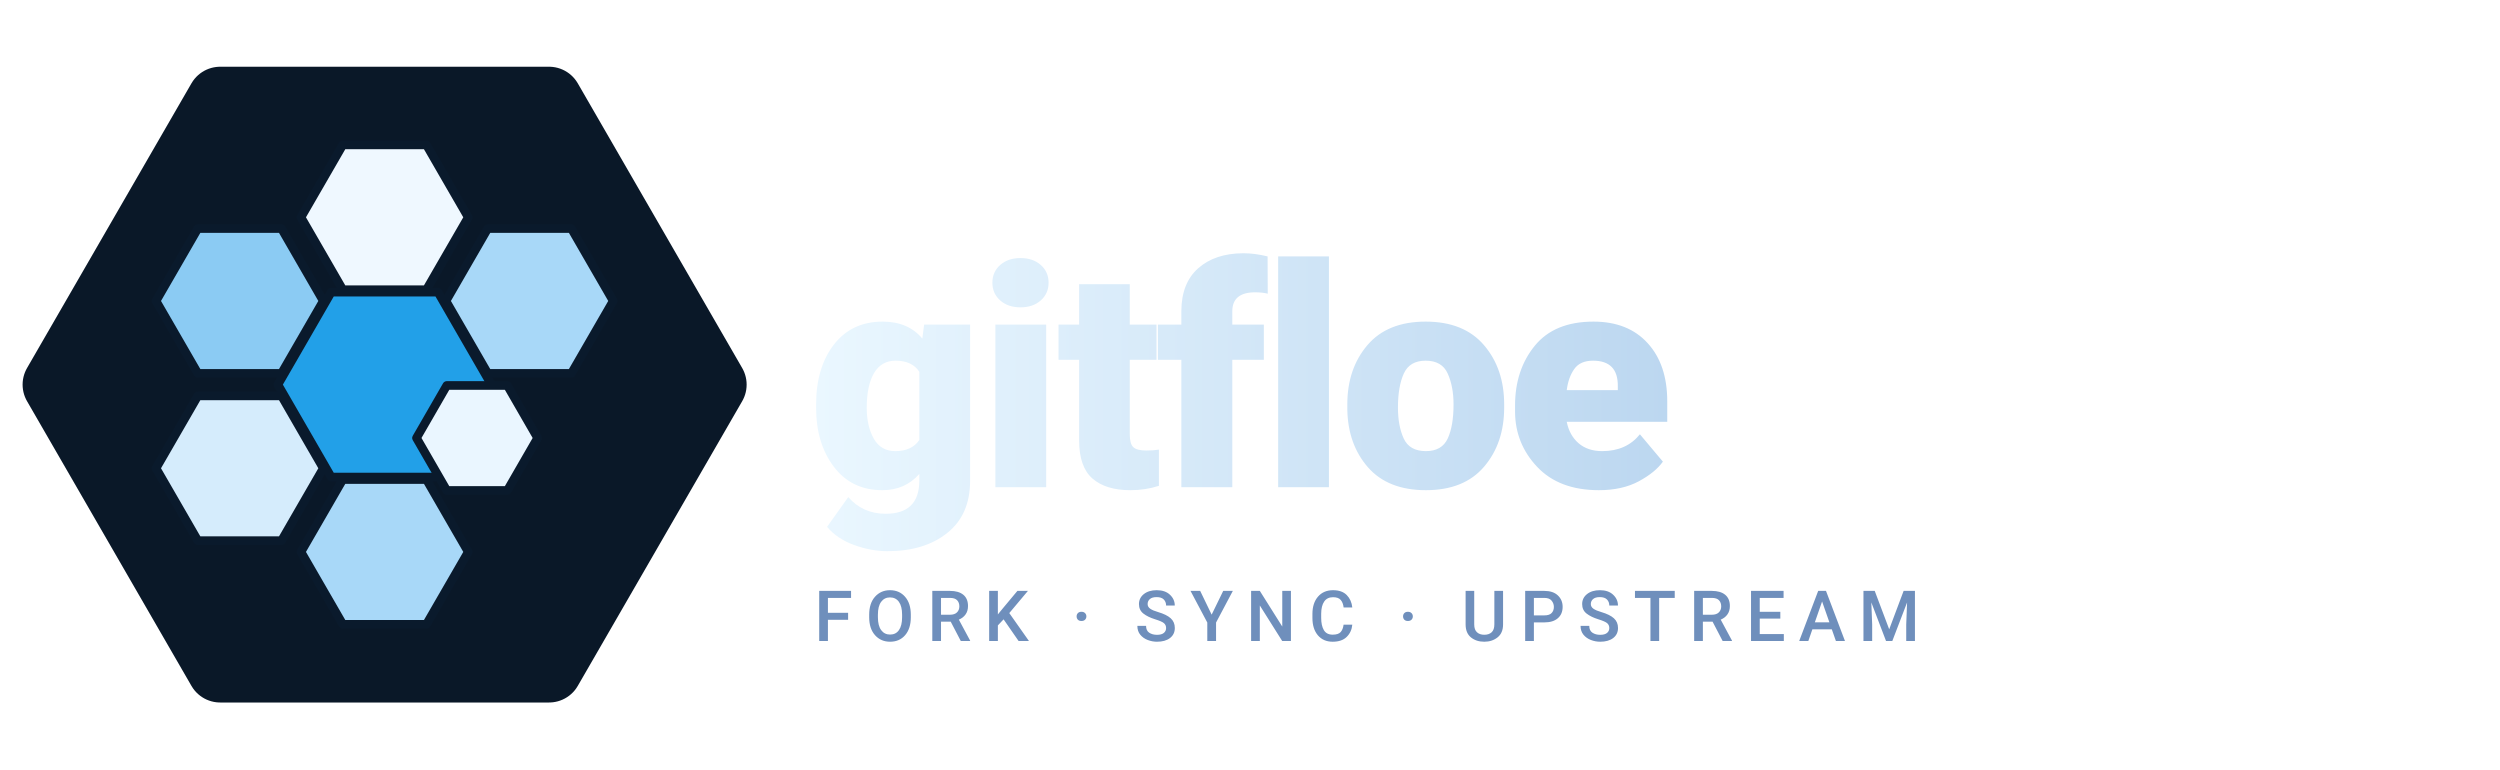
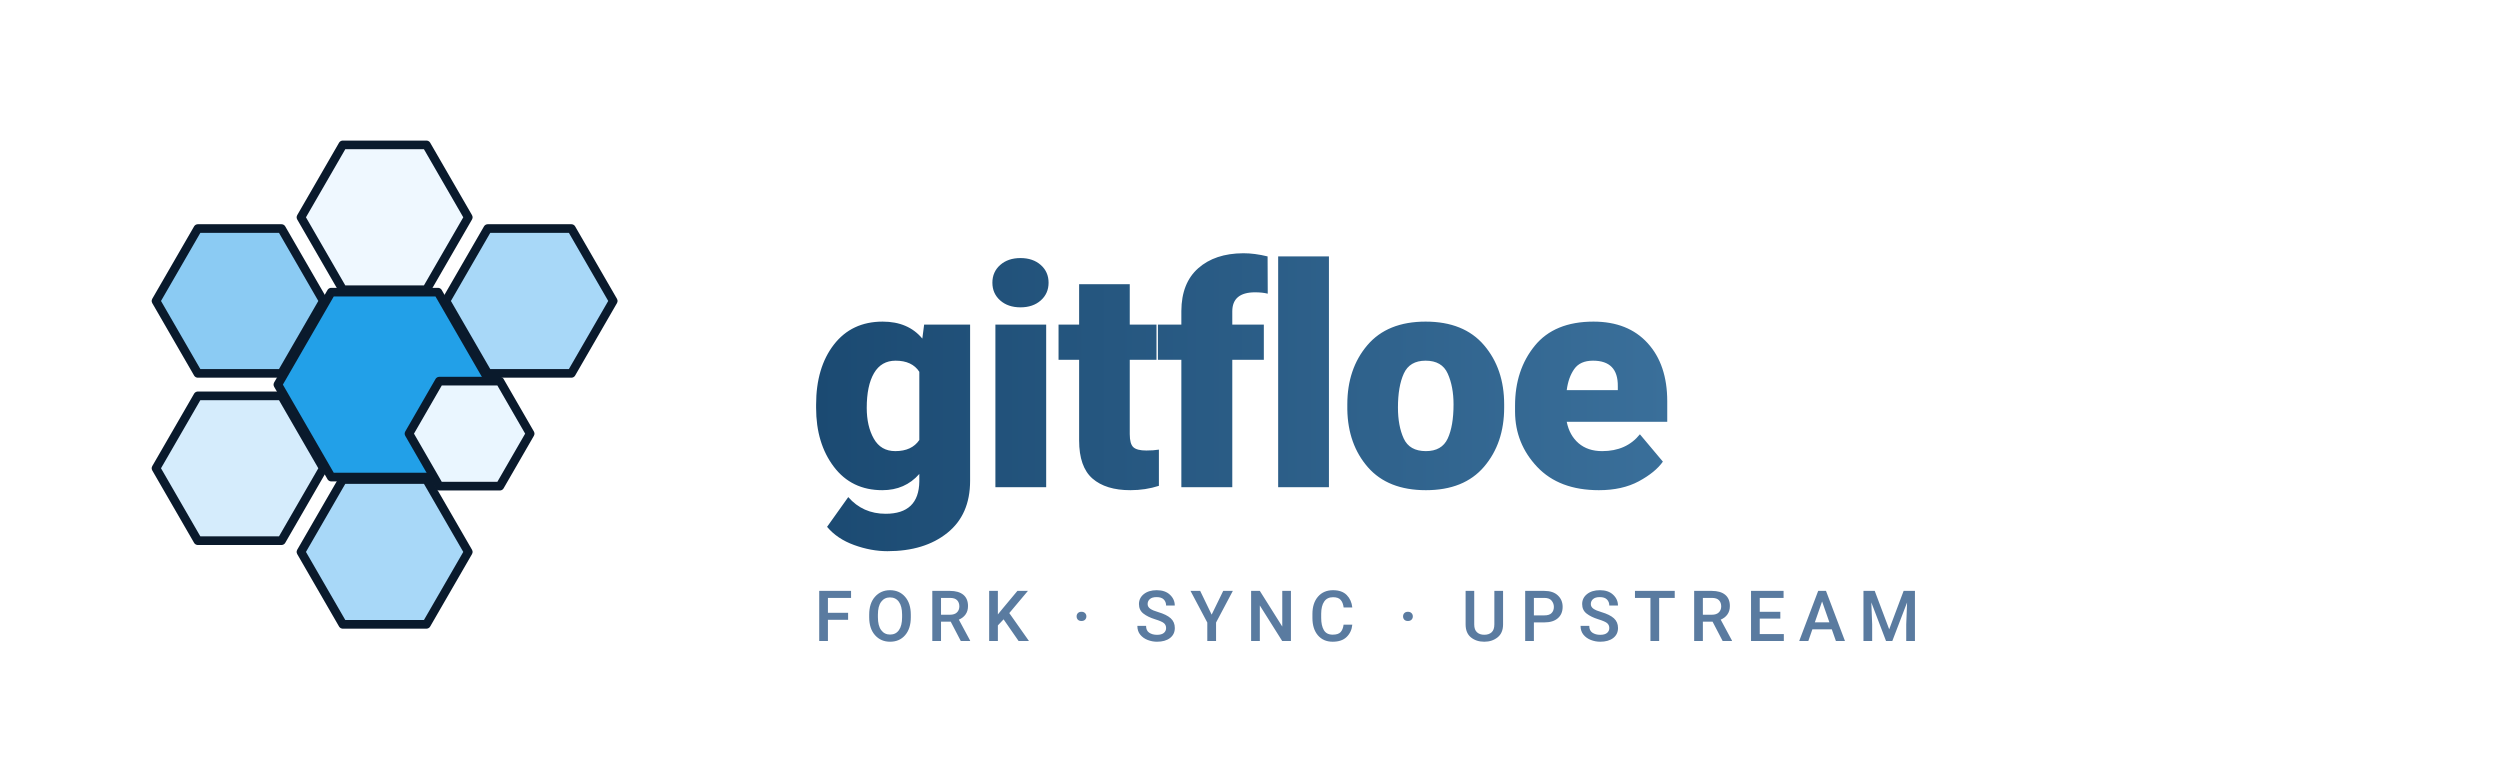
<svg xmlns="http://www.w3.org/2000/svg" viewBox="0 0 780 240" width="780" height="240" role="img" aria-label="gitfloe logo">
  <defs>
    <linearGradient id="ltxt" x1="0" y1="0" x2="1" y2="0">
-       <stop offset="0" stop-color="#eaf7ff" />
-       <stop offset="1" stop-color="#bcd7f0" />
+       <stop offset="0" stop-color="#1b4a72" />
+       <stop offset="1" stop-color="#3a6f9a" />
    </linearGradient>
  </defs>
  <g transform="translate(4.8,4.8) scale(0.45)">
-     <path d="M484,256 L370,453.4 L142,453.4 L28,256 L142,58.6 L370,58.6 Z" fill="#0a1828" stroke="#0a1828" stroke-width="46" stroke-linejoin="round" />
    <g>
      <polygon points="314.0,372.0 285.0,422.2 227.0,422.2 198.0,372.0 227.0,321.8 285.0,321.8" fill="#a8d8f8" stroke="#0a1a2c" stroke-width="6" stroke-linejoin="round" />
      <polygon points="213.5,314.0 184.5,364.2 126.5,364.2 97.5,314.0 126.5,263.8 184.5,263.8" fill="#d5ecfc" stroke="#0a1a2c" stroke-width="6" stroke-linejoin="round" />
      <polygon points="213.5,198.0 184.5,248.2 126.5,248.2 97.5,198.0 126.5,147.8 184.5,147.8" fill="#8bcbf3" stroke="#0a1a2c" stroke-width="6" stroke-linejoin="round" />
      <polygon points="314.0,140.0 285.0,190.2 227.0,190.2 198.0,140.0 227.0,89.8 285.0,89.8" fill="#eff8ff" stroke="#0a1a2c" stroke-width="6" stroke-linejoin="round" />
      <polygon points="414.5,198.0 385.5,248.2 327.5,248.2 298.5,198.0 327.5,147.8 385.5,147.8" fill="#a8d8f8" stroke="#0a1a2c" stroke-width="6" stroke-linejoin="round" />
      <polygon points="330.0,256.0 293.0,320.1 219.0,320.1 182.0,256.0 219.0,191.9 293.0,191.9" fill="#22a0e8" stroke="#0a1a2c" stroke-width="6" stroke-linejoin="round" />
-       <polygon points="362.1,293.0 341.1,329.4 299.1,329.4 278.1,293.0 299.1,256.6 341.1,256.6" fill="#eaf6ff" stroke="#0a1a2c" stroke-width="6" stroke-linejoin="round" />
+       <polygon points="356.9,290.0 335.9,326.4 293.9,326.4 272.9,290.0 293.9,253.6 335.9,253.6" fill="#eaf6ff" stroke="#0a1a2c" stroke-width="6" stroke-linejoin="round" />
    </g>
  </g>
  <text x="252" y="152" font-size="96" font-weight="800" letter-spacing="-2" fill="url(#ltxt)" font-family="system-ui,-apple-system,'Segoe UI',Roboto,Helvetica,Arial,sans-serif">gitfloe</text>
-   <text x="254" y="200" font-size="22" font-weight="500" letter-spacing="4" fill="#6f8fbc" font-family="system-ui,-apple-system,'Segoe UI',Roboto,Helvetica,Arial,sans-serif">FORK · SYNC · UPSTREAM</text>
+   <text x="254" y="200" font-size="22" font-weight="500" letter-spacing="4" fill="#5a7ba0" font-family="system-ui,-apple-system,'Segoe UI',Roboto,Helvetica,Arial,sans-serif">FORK · SYNC · UPSTREAM</text>
</svg>
